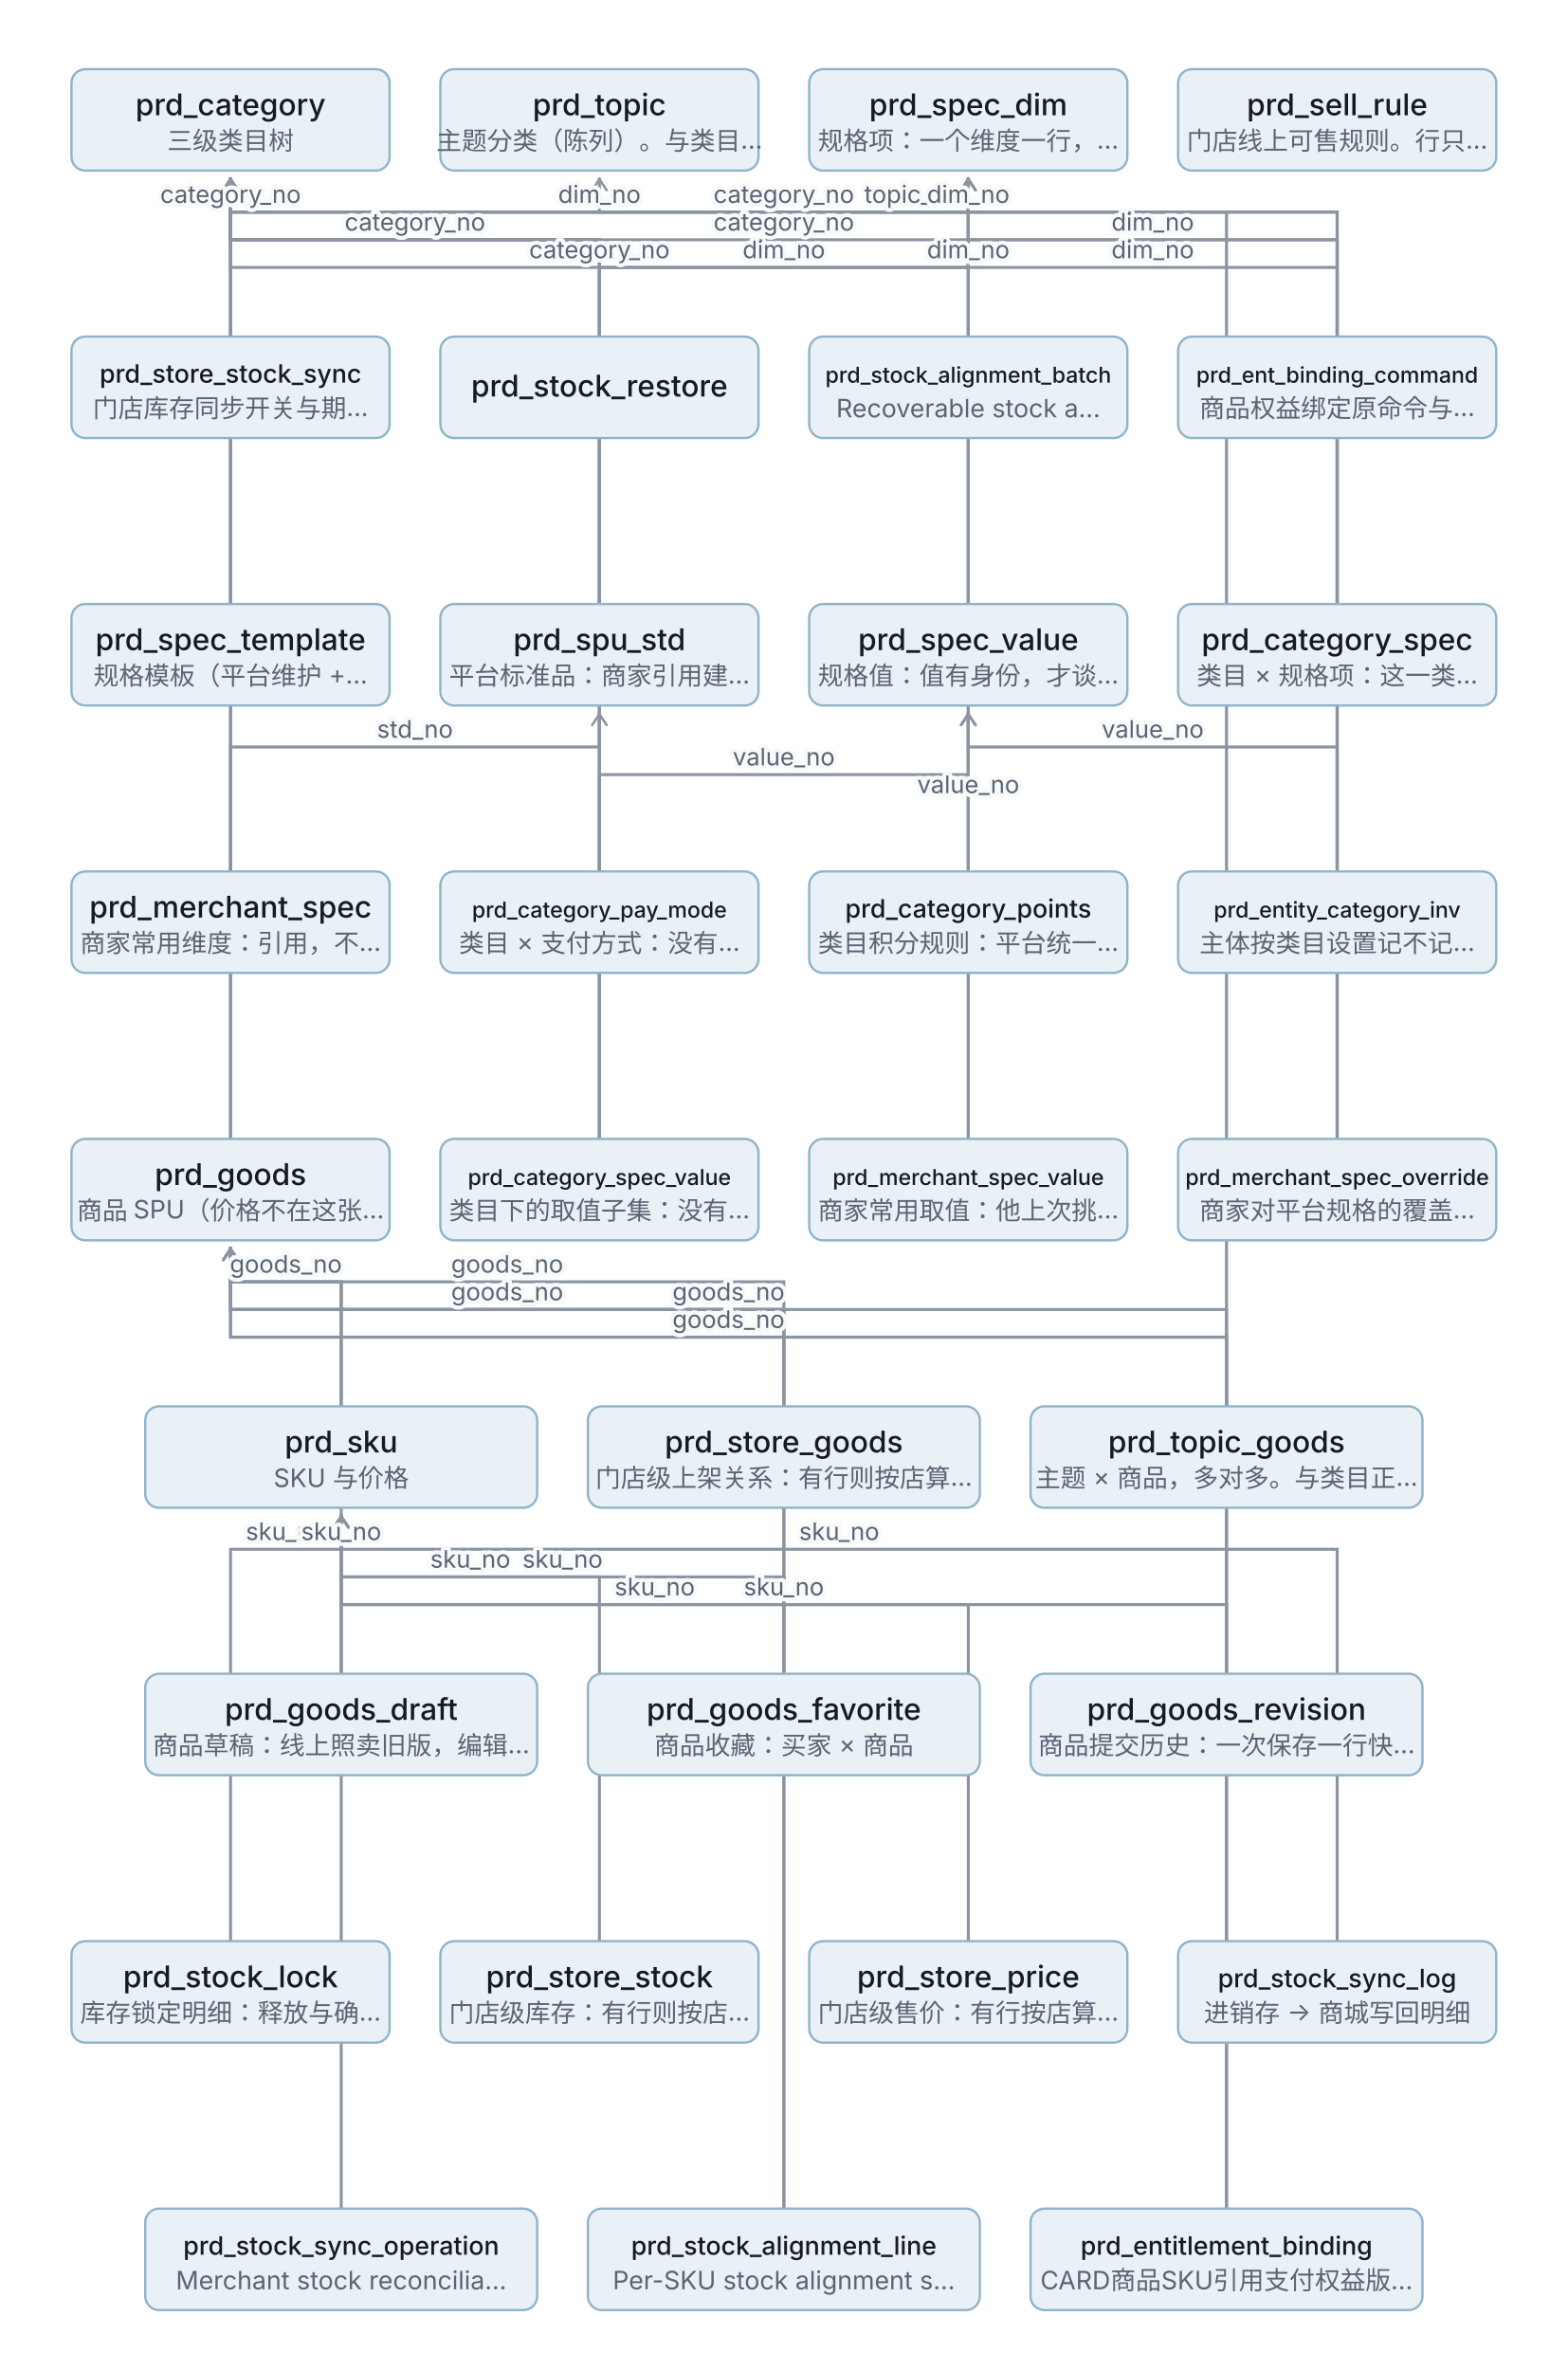
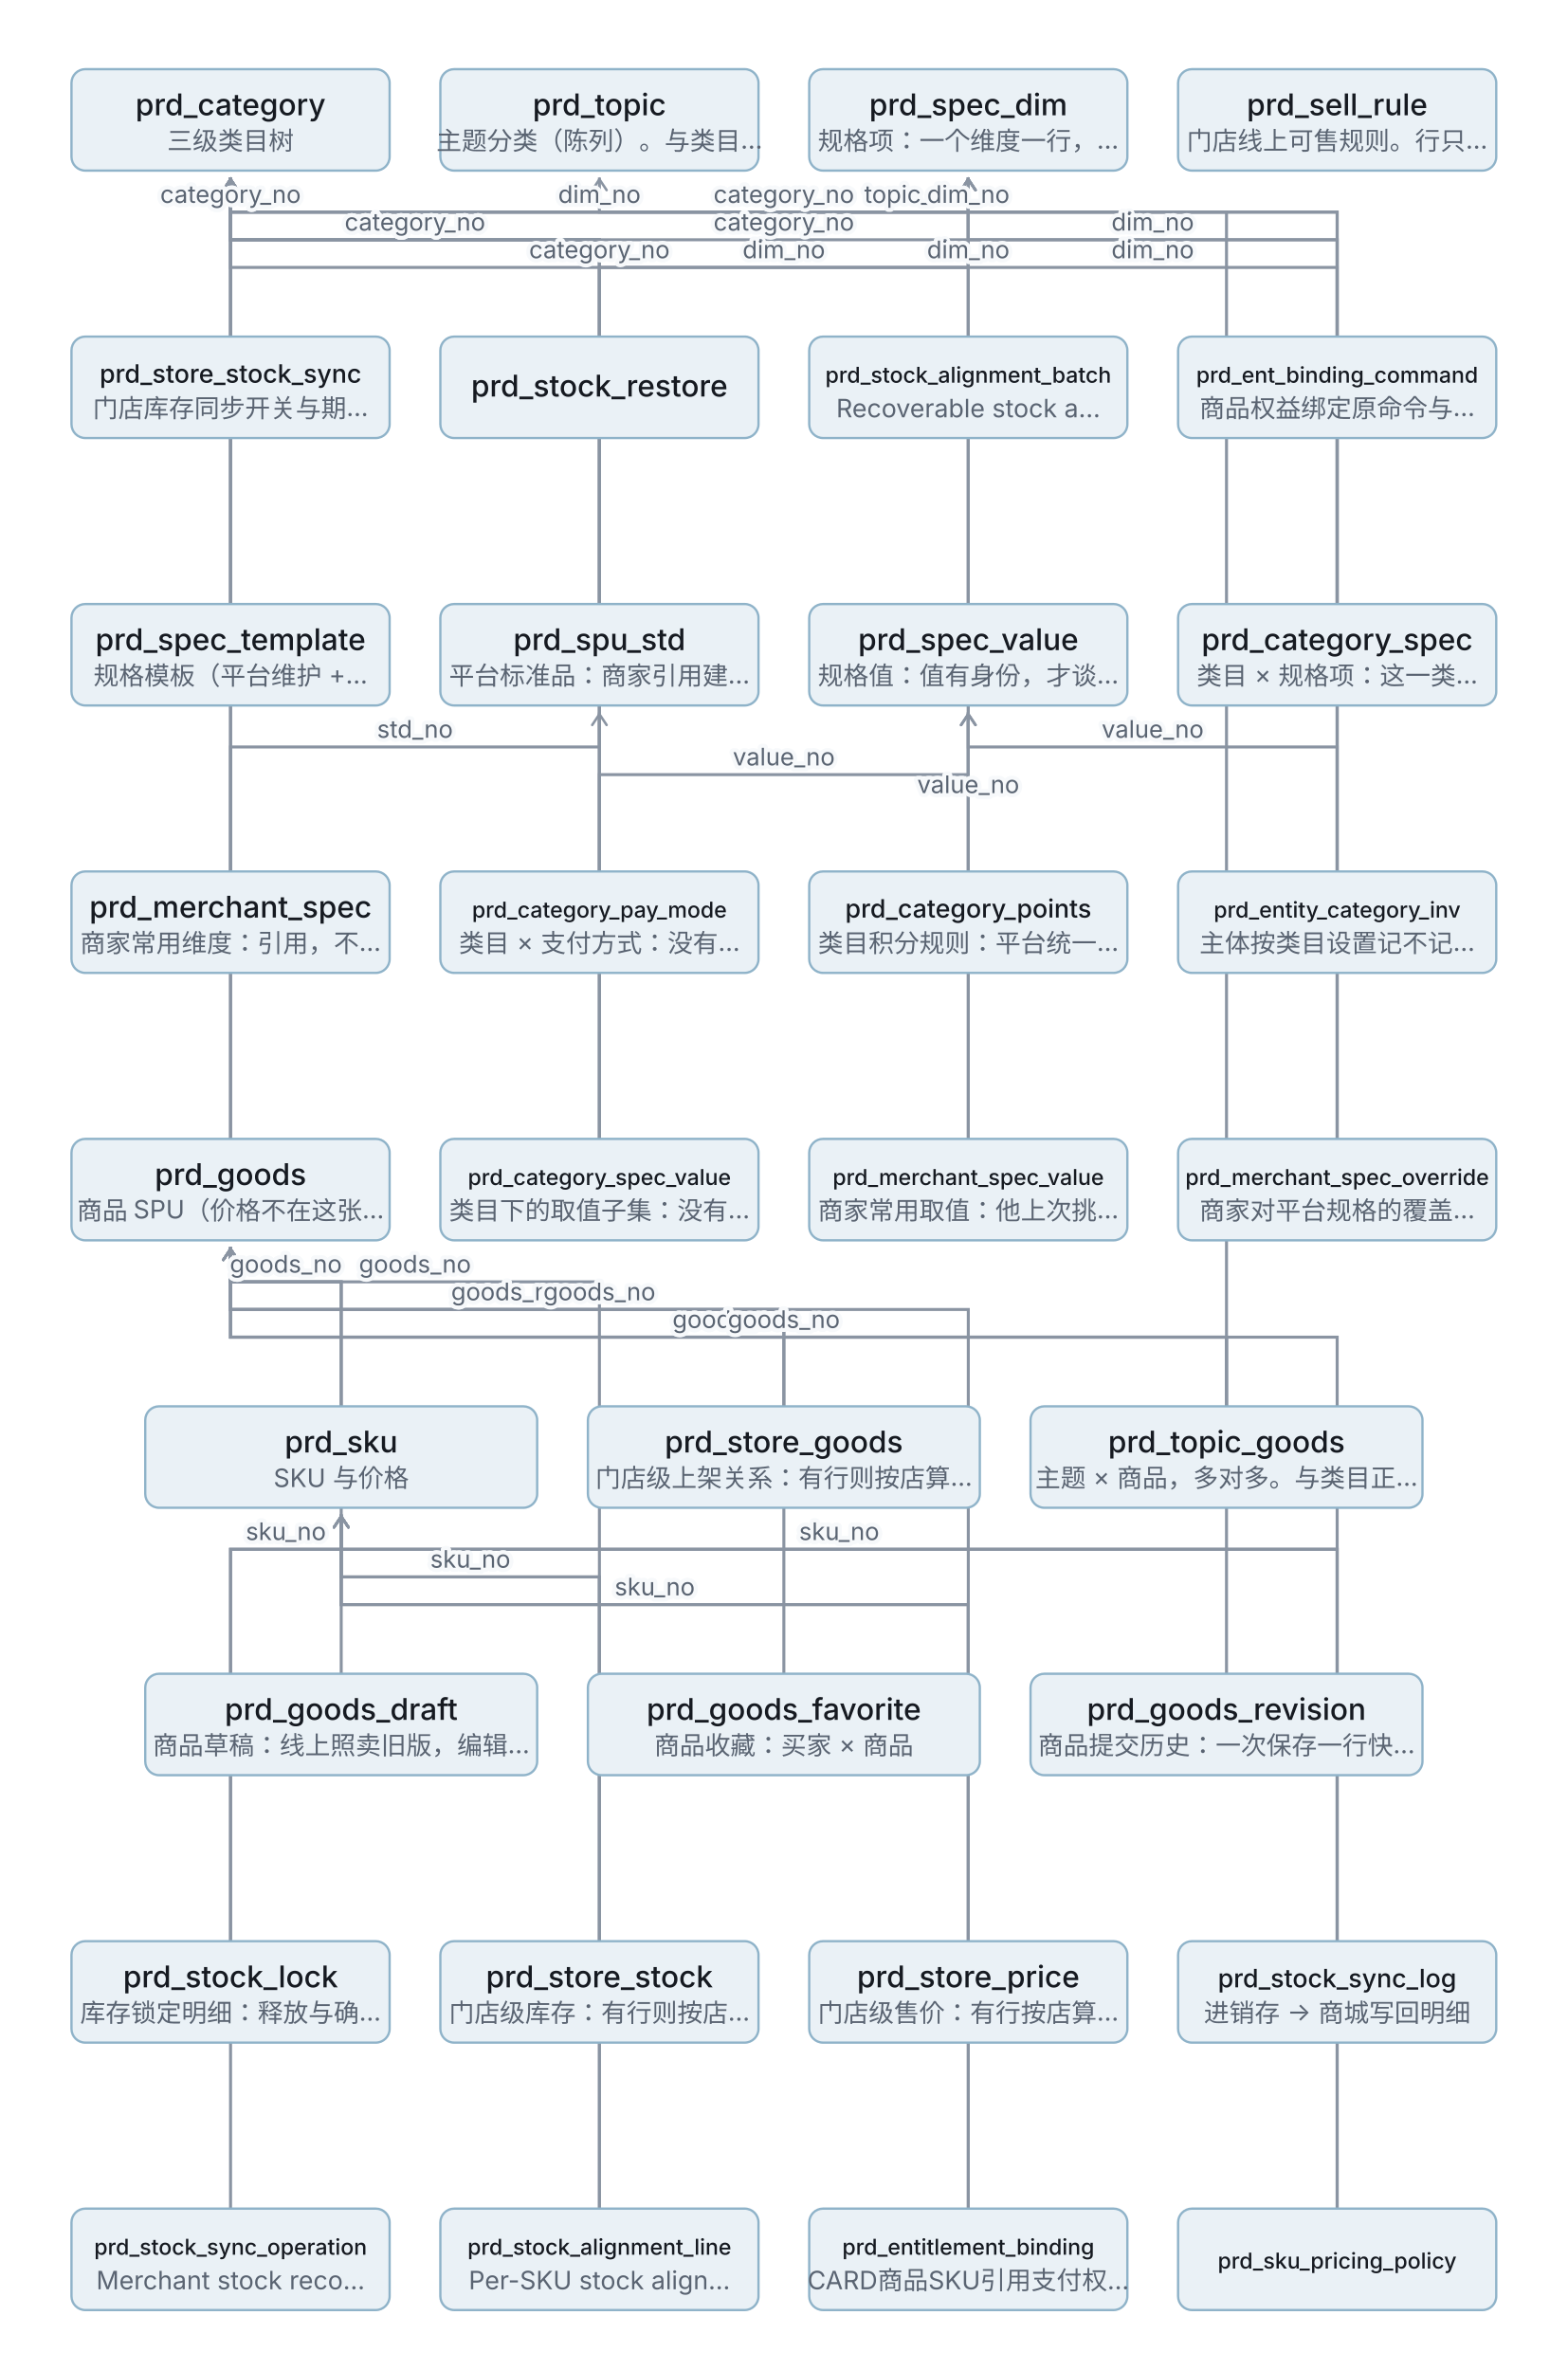
<svg xmlns="http://www.w3.org/2000/svg" width="680" height="1028" viewBox="0 0 680 1028" role="img" font-family="system-ui,-apple-system,'PingFang SC',sans-serif">
  <defs>
    <marker id="a" viewBox="0 0 10 10" refX="9" refY="5" markerWidth="6" markerHeight="6" orient="auto-start-reverse">
      <path d="M2 1L8 5L2 9" fill="none" stroke="#8A94A2" stroke-width="1.4" stroke-linecap="round" />
    </marker>
    <style>.n{font-weight:500;fill:#161A21}.s{font-size:11px;fill:#5A6472}
.l{font-size:10.5px;fill:#5A6472;paint-order:stroke;stroke:#F7F9FB;stroke-width:3.5;stroke-linejoin:round}.b{font-size:11px;fill:#5A6472;letter-spacing:.1em}
.ar{stroke:#8A94A2;stroke-width:1.3;fill:none}</style>
  </defs>
  <path class="ar" d="M100 494 L100 92 L100 92 L100 77" marker-end="url(#a)" />
  <path class="ar" d="M100 494 L100 324 L260 324 L260 309" marker-end="url(#a)" />
  <path class="ar" d="M148 610 L148 556 L100 556 L100 541" marker-end="url(#a)" />
  <path class="ar" d="M100 262 L100 92 L100 92 L100 77" marker-end="url(#a)" />
  <path class="ar" d="M100 842 L100 672 L148 672 L148 657" marker-end="url(#a)" />
  <path class="ar" d="M260 842 L260 684 L148 684 L148 657" marker-end="url(#a)" />
  <path class="ar" d="M340 610 L340 568 L100 568 L100 541" marker-end="url(#a)" />
  <path class="ar" d="M260 262 L260 104 L100 104 L100 77" marker-end="url(#a)" />
  <path class="ar" d="M420 842 L420 696 L148 696 L148 657" marker-end="url(#a)" />
  <path class="ar" d="M532 610 L532 92 L260 92 L260 77" marker-end="url(#a)" />
  <path class="ar" d="M532 610 L532 580 L100 580 L100 541" marker-end="url(#a)" />
  <path class="ar" d="M420 262 L420 116 L420 116 L420 77" marker-end="url(#a)" />
  <path class="ar" d="M580 262 L580 92 L100 92 L100 77" marker-end="url(#a)" />
  <path class="ar" d="M580 262 L580 104 L420 104 L420 77" marker-end="url(#a)" />
  <path class="ar" d="M260 494 L260 104 L100 104 L100 77" marker-end="url(#a)" />
  <path class="ar" d="M260 494 L260 116 L420 116 L420 77" marker-end="url(#a)" />
  <path class="ar" d="M260 494 L260 336 L420 336 L420 309" marker-end="url(#a)" />
  <path class="ar" d="M100 378 L100 92 L420 92 L420 77" marker-end="url(#a)" />
  <path class="ar" d="M420 494 L420 92 L420 92 L420 77" marker-end="url(#a)" />
  <path class="ar" d="M420 494 L420 348 L420 348 L420 309" marker-end="url(#a)" />
  <path class="ar" d="M580 494 L580 104 L100 104 L100 77" marker-end="url(#a)" />
  <path class="ar" d="M580 494 L580 116 L420 116 L420 77" marker-end="url(#a)" />
  <path class="ar" d="M580 494 L580 324 L420 324 L420 309" marker-end="url(#a)" />
  <path class="ar" d="M260 378 L260 104 L100 104 L100 77" marker-end="url(#a)" />
  <path class="ar" d="M420 378 L420 116 L100 116 L100 77" marker-end="url(#a)" />
  <path class="ar" d="M148 726 L148 556 L100 556 L100 541" marker-end="url(#a)" />
  <path class="ar" d="M340 726 L340 568 L100 568 L100 541" marker-end="url(#a)" />
  <path class="ar" d="M580 378 L580 92 L100 92 L100 77" marker-end="url(#a)" />
  <path class="ar" d="M580 842 L580 672 L148 672 L148 657" marker-end="url(#a)" />
  <path class="ar" d="M532 726 L532 580 L100 580 L100 541" marker-end="url(#a)" />
-   <path class="ar" d="M148 958 L148 672 L148 672 L148 657" marker-end="url(#a)" />
-   <path class="ar" d="M340 958 L340 556 L100 556 L100 541" marker-end="url(#a)" />
-   <path class="ar" d="M340 958 L340 684 L148 684 L148 657" marker-end="url(#a)" />
-   <path class="ar" d="M532 958 L532 568 L100 568 L100 541" marker-end="url(#a)" />
-   <path class="ar" d="M532 958 L532 696 L148 696 L148 657" marker-end="url(#a)" />
+   <path class="ar" d="M100 958 L100 672 L148 672 L148 657" marker-end="url(#a)" />
+   <path class="ar" d="M260 958 L260 556 L100 556 L100 541" marker-end="url(#a)" />
+   <path class="ar" d="M260 958 L260 684 L148 684 L148 657" marker-end="url(#a)" />
+   <path class="ar" d="M420 958 L420 568 L100 568 L100 541" marker-end="url(#a)" />
+   <path class="ar" d="M420 958 L420 696 L148 696 L148 657" marker-end="url(#a)" />
+   <path class="ar" d="M580 958 L580 580 L100 580 L100 541" marker-end="url(#a)" />
+   <path class="ar" d="M580 958 L580 672 L148 672 L148 657" marker-end="url(#a)" />
  <rect x="31" y="30" width="138" height="44" rx="6" fill="#EAF1F6" stroke="#8FB3C9" />
  <text class="n" x="100" y="50" text-anchor="middle" font-size="13">prd_category</text>
  <text class="s" x="100" y="65" text-anchor="middle">三级类目树</text>
  <rect x="191" y="30" width="138" height="44" rx="6" fill="#EAF1F6" stroke="#8FB3C9" />
  <text class="n" x="260" y="50" text-anchor="middle" font-size="13">prd_topic</text>
  <text class="s" x="260" y="65" text-anchor="middle">主题分类（陈列）。与类目…</text>
  <rect x="351" y="30" width="138" height="44" rx="6" fill="#EAF1F6" stroke="#8FB3C9" />
  <text class="n" x="420" y="50" text-anchor="middle" font-size="13">prd_spec_dim</text>
  <text class="s" x="420" y="65" text-anchor="middle">规格项：一个维度一行，…</text>
  <rect x="511" y="30" width="138" height="44" rx="6" fill="#EAF1F6" stroke="#8FB3C9" />
  <text class="n" x="580" y="50" text-anchor="middle" font-size="13">prd_sell_rule</text>
  <text class="s" x="580" y="65" text-anchor="middle">门店线上可售规则。行只…</text>
  <rect x="31" y="146" width="138" height="44" rx="6" fill="#EAF1F6" stroke="#8FB3C9" />
  <text class="n" x="100" y="166" text-anchor="middle" font-size="11">prd_store_stock_sync</text>
  <text class="s" x="100" y="181" text-anchor="middle">门店库存同步开关与期…</text>
  <rect x="191" y="146" width="138" height="44" rx="6" fill="#EAF1F6" stroke="#8FB3C9" />
  <text class="n" x="260" y="172" text-anchor="middle" font-size="13">prd_stock_restore</text>
  <rect x="351" y="146" width="138" height="44" rx="6" fill="#EAF1F6" stroke="#8FB3C9" />
  <text class="n" x="420" y="166" text-anchor="middle" font-size="9.5">prd_stock_alignment_batch</text>
  <text class="s" x="420" y="181" text-anchor="middle">Recoverable stock a…</text>
  <rect x="511" y="146" width="138" height="44" rx="6" fill="#EAF1F6" stroke="#8FB3C9" />
  <text class="n" x="580" y="166" text-anchor="middle" font-size="9.5">prd_ent_binding_command</text>
  <text class="s" x="580" y="181" text-anchor="middle">商品权益绑定原命令与…</text>
  <rect x="31" y="262" width="138" height="44" rx="6" fill="#EAF1F6" stroke="#8FB3C9" />
  <text class="n" x="100" y="282" text-anchor="middle" font-size="13">prd_spec_template</text>
  <text class="s" x="100" y="297" text-anchor="middle">规格模板（平台维护 +…</text>
  <rect x="191" y="262" width="138" height="44" rx="6" fill="#EAF1F6" stroke="#8FB3C9" />
  <text class="n" x="260" y="282" text-anchor="middle" font-size="13">prd_spu_std</text>
  <text class="s" x="260" y="297" text-anchor="middle">平台标准品：商家引用建…</text>
  <rect x="351" y="262" width="138" height="44" rx="6" fill="#EAF1F6" stroke="#8FB3C9" />
  <text class="n" x="420" y="282" text-anchor="middle" font-size="13">prd_spec_value</text>
  <text class="s" x="420" y="297" text-anchor="middle">规格值：值有身份，才谈…</text>
  <rect x="511" y="262" width="138" height="44" rx="6" fill="#EAF1F6" stroke="#8FB3C9" />
  <text class="n" x="580" y="282" text-anchor="middle" font-size="13">prd_category_spec</text>
  <text class="s" x="580" y="297" text-anchor="middle">类目 × 规格项：这一类…</text>
  <rect x="31" y="378" width="138" height="44" rx="6" fill="#EAF1F6" stroke="#8FB3C9" />
  <text class="n" x="100" y="398" text-anchor="middle" font-size="13">prd_merchant_spec</text>
  <text class="s" x="100" y="413" text-anchor="middle">商家常用维度：引用，不…</text>
  <rect x="191" y="378" width="138" height="44" rx="6" fill="#EAF1F6" stroke="#8FB3C9" />
  <text class="n" x="260" y="398" text-anchor="middle" font-size="9.5">prd_category_pay_mode</text>
  <text class="s" x="260" y="413" text-anchor="middle">类目 × 支付方式：没有…</text>
  <rect x="351" y="378" width="138" height="44" rx="6" fill="#EAF1F6" stroke="#8FB3C9" />
  <text class="n" x="420" y="398" text-anchor="middle" font-size="11">prd_category_points</text>
  <text class="s" x="420" y="413" text-anchor="middle">类目积分规则：平台统一…</text>
  <rect x="511" y="378" width="138" height="44" rx="6" fill="#EAF1F6" stroke="#8FB3C9" />
  <text class="n" x="580" y="398" text-anchor="middle" font-size="9.5">prd_entity_category_inv</text>
  <text class="s" x="580" y="413" text-anchor="middle">主体按类目设置记不记…</text>
  <rect x="31" y="494" width="138" height="44" rx="6" fill="#EAF1F6" stroke="#8FB3C9" />
  <text class="n" x="100" y="514" text-anchor="middle" font-size="13">prd_goods</text>
  <text class="s" x="100" y="529" text-anchor="middle">商品 SPU（价格不在这张…</text>
  <rect x="191" y="494" width="138" height="44" rx="6" fill="#EAF1F6" stroke="#8FB3C9" />
  <text class="n" x="260" y="514" text-anchor="middle" font-size="9.5">prd_category_spec_value</text>
  <text class="s" x="260" y="529" text-anchor="middle">类目下的取值子集：没有…</text>
  <rect x="351" y="494" width="138" height="44" rx="6" fill="#EAF1F6" stroke="#8FB3C9" />
  <text class="n" x="420" y="514" text-anchor="middle" font-size="9.5">prd_merchant_spec_value</text>
  <text class="s" x="420" y="529" text-anchor="middle">商家常用取值：他上次挑…</text>
  <rect x="511" y="494" width="138" height="44" rx="6" fill="#EAF1F6" stroke="#8FB3C9" />
  <text class="n" x="580" y="514" text-anchor="middle" font-size="9.5">prd_merchant_spec_override</text>
  <text class="s" x="580" y="529" text-anchor="middle">商家对平台规格的覆盖…</text>
  <rect x="63" y="610" width="170" height="44" rx="6" fill="#EAF1F6" stroke="#8FB3C9" />
  <text class="n" x="148" y="630" text-anchor="middle" font-size="13">prd_sku</text>
  <text class="s" x="148" y="645" text-anchor="middle">SKU 与价格</text>
  <rect x="255" y="610" width="170" height="44" rx="6" fill="#EAF1F6" stroke="#8FB3C9" />
  <text class="n" x="340" y="630" text-anchor="middle" font-size="13">prd_store_goods</text>
  <text class="s" x="340" y="645" text-anchor="middle">门店级上架关系：有行则按店算…</text>
  <rect x="447" y="610" width="170" height="44" rx="6" fill="#EAF1F6" stroke="#8FB3C9" />
  <text class="n" x="532" y="630" text-anchor="middle" font-size="13">prd_topic_goods</text>
  <text class="s" x="532" y="645" text-anchor="middle">主题 × 商品，多对多。与类目正…</text>
  <rect x="63" y="726" width="170" height="44" rx="6" fill="#EAF1F6" stroke="#8FB3C9" />
  <text class="n" x="148" y="746" text-anchor="middle" font-size="13">prd_goods_draft</text>
  <text class="s" x="148" y="761" text-anchor="middle">商品草稿：线上照卖旧版，编辑…</text>
  <rect x="255" y="726" width="170" height="44" rx="6" fill="#EAF1F6" stroke="#8FB3C9" />
  <text class="n" x="340" y="746" text-anchor="middle" font-size="13">prd_goods_favorite</text>
  <text class="s" x="340" y="761" text-anchor="middle">商品收藏：买家 × 商品</text>
  <rect x="447" y="726" width="170" height="44" rx="6" fill="#EAF1F6" stroke="#8FB3C9" />
  <text class="n" x="532" y="746" text-anchor="middle" font-size="13">prd_goods_revision</text>
  <text class="s" x="532" y="761" text-anchor="middle">商品提交历史：一次保存一行快…</text>
  <rect x="31" y="842" width="138" height="44" rx="6" fill="#EAF1F6" stroke="#8FB3C9" />
  <text class="n" x="100" y="862" text-anchor="middle" font-size="13">prd_stock_lock</text>
  <text class="s" x="100" y="877" text-anchor="middle">库存锁定明细：释放与确…</text>
  <rect x="191" y="842" width="138" height="44" rx="6" fill="#EAF1F6" stroke="#8FB3C9" />
  <text class="n" x="260" y="862" text-anchor="middle" font-size="13">prd_store_stock</text>
  <text class="s" x="260" y="877" text-anchor="middle">门店级库存：有行则按店…</text>
  <rect x="351" y="842" width="138" height="44" rx="6" fill="#EAF1F6" stroke="#8FB3C9" />
  <text class="n" x="420" y="862" text-anchor="middle" font-size="13">prd_store_price</text>
  <text class="s" x="420" y="877" text-anchor="middle">门店级售价：有行按店算…</text>
  <rect x="511" y="842" width="138" height="44" rx="6" fill="#EAF1F6" stroke="#8FB3C9" />
  <text class="n" x="580" y="862" text-anchor="middle" font-size="11">prd_stock_sync_log</text>
  <text class="s" x="580" y="877" text-anchor="middle">进销存 → 商城写回明细</text>
-   <rect x="63" y="958" width="170" height="44" rx="6" fill="#EAF1F6" stroke="#8FB3C9" />
-   <text class="n" x="148" y="978" text-anchor="middle" font-size="11">prd_stock_sync_operation</text>
-   <text class="s" x="148" y="993" text-anchor="middle">Merchant stock reconcilia…</text>
-   <rect x="255" y="958" width="170" height="44" rx="6" fill="#EAF1F6" stroke="#8FB3C9" />
-   <text class="n" x="340" y="978" text-anchor="middle" font-size="11">prd_stock_alignment_line</text>
-   <text class="s" x="340" y="993" text-anchor="middle">Per-SKU stock alignment s…</text>
-   <rect x="447" y="958" width="170" height="44" rx="6" fill="#EAF1F6" stroke="#8FB3C9" />
-   <text class="n" x="532" y="978" text-anchor="middle" font-size="11">prd_entitlement_binding</text>
-   <text class="s" x="532" y="993" text-anchor="middle">CARD商品SKU引用支付权益版…</text>
+   <rect x="31" y="958" width="138" height="44" rx="6" fill="#EAF1F6" stroke="#8FB3C9" />
+   <text class="n" x="100" y="978" text-anchor="middle" font-size="9.5">prd_stock_sync_operation</text>
+   <text class="s" x="100" y="993" text-anchor="middle">Merchant stock reco…</text>
+   <rect x="191" y="958" width="138" height="44" rx="6" fill="#EAF1F6" stroke="#8FB3C9" />
+   <text class="n" x="260" y="978" text-anchor="middle" font-size="9.5">prd_stock_alignment_line</text>
+   <text class="s" x="260" y="993" text-anchor="middle">Per-SKU stock align…</text>
+   <rect x="351" y="958" width="138" height="44" rx="6" fill="#EAF1F6" stroke="#8FB3C9" />
+   <text class="n" x="420" y="978" text-anchor="middle" font-size="9.5">prd_entitlement_binding</text>
+   <text class="s" x="420" y="993" text-anchor="middle">CARD商品SKU引用支付权…</text>
+   <rect x="511" y="958" width="138" height="44" rx="6" fill="#EAF1F6" stroke="#8FB3C9" />
+   <text class="n" x="580" y="984" text-anchor="middle" font-size="9.5">prd_sku_pricing_policy</text>
  <text class="l" x="100" y="88" text-anchor="middle">category_no</text>
  <text class="l" x="180" y="320" text-anchor="middle">std_no</text>
  <text class="l" x="124" y="552" text-anchor="middle">goods_no</text>
  <text class="l" x="100" y="88" text-anchor="middle">category_no</text>
  <text class="l" x="124" y="668" text-anchor="middle">sku_no</text>
  <text class="l" x="204" y="680" text-anchor="middle">sku_no</text>
  <text class="l" x="220" y="564" text-anchor="middle">goods_no</text>
  <text class="l" x="180" y="100" text-anchor="middle">category_no</text>
  <text class="l" x="284" y="692" text-anchor="middle">sku_no</text>
  <text class="l" x="396" y="88" text-anchor="middle">topic_no</text>
  <text class="l" x="316" y="576" text-anchor="middle">goods_no</text>
  <text class="l" x="420" y="112" text-anchor="middle">dim_no</text>
  <text class="l" x="340" y="88" text-anchor="middle">category_no</text>
  <text class="l" x="500" y="100" text-anchor="middle">dim_no</text>
  <text class="l" x="180" y="100" text-anchor="middle">category_no</text>
  <text class="l" x="340" y="112" text-anchor="middle">dim_no</text>
  <text class="l" x="340" y="332" text-anchor="middle">value_no</text>
  <text class="l" x="260" y="88" text-anchor="middle">dim_no</text>
  <text class="l" x="420" y="88" text-anchor="middle">dim_no</text>
  <text class="l" x="420" y="344" text-anchor="middle">value_no</text>
  <text class="l" x="340" y="100" text-anchor="middle">category_no</text>
  <text class="l" x="500" y="112" text-anchor="middle">dim_no</text>
  <text class="l" x="500" y="320" text-anchor="middle">value_no</text>
  <text class="l" x="180" y="100" text-anchor="middle">category_no</text>
  <text class="l" x="260" y="112" text-anchor="middle">category_no</text>
  <text class="l" x="124" y="552" text-anchor="middle">goods_no</text>
  <text class="l" x="220" y="564" text-anchor="middle">goods_no</text>
  <text class="l" x="340" y="88" text-anchor="middle">category_no</text>
  <text class="l" x="364" y="668" text-anchor="middle">sku_no</text>
  <text class="l" x="316" y="576" text-anchor="middle">goods_no</text>
-   <text class="l" x="148" y="668" text-anchor="middle">sku_no</text>
-   <text class="l" x="220" y="552" text-anchor="middle">goods_no</text>
-   <text class="l" x="244" y="680" text-anchor="middle">sku_no</text>
-   <text class="l" x="316" y="564" text-anchor="middle">goods_no</text>
-   <text class="l" x="340" y="692" text-anchor="middle">sku_no</text>
+   <text class="l" x="124" y="668" text-anchor="middle">sku_no</text>
+   <text class="l" x="180" y="552" text-anchor="middle">goods_no</text>
+   <text class="l" x="204" y="680" text-anchor="middle">sku_no</text>
+   <text class="l" x="260" y="564" text-anchor="middle">goods_no</text>
+   <text class="l" x="284" y="692" text-anchor="middle">sku_no</text>
+   <text class="l" x="340" y="576" text-anchor="middle">goods_no</text>
+   <text class="l" x="364" y="668" text-anchor="middle">sku_no</text>
</svg>
